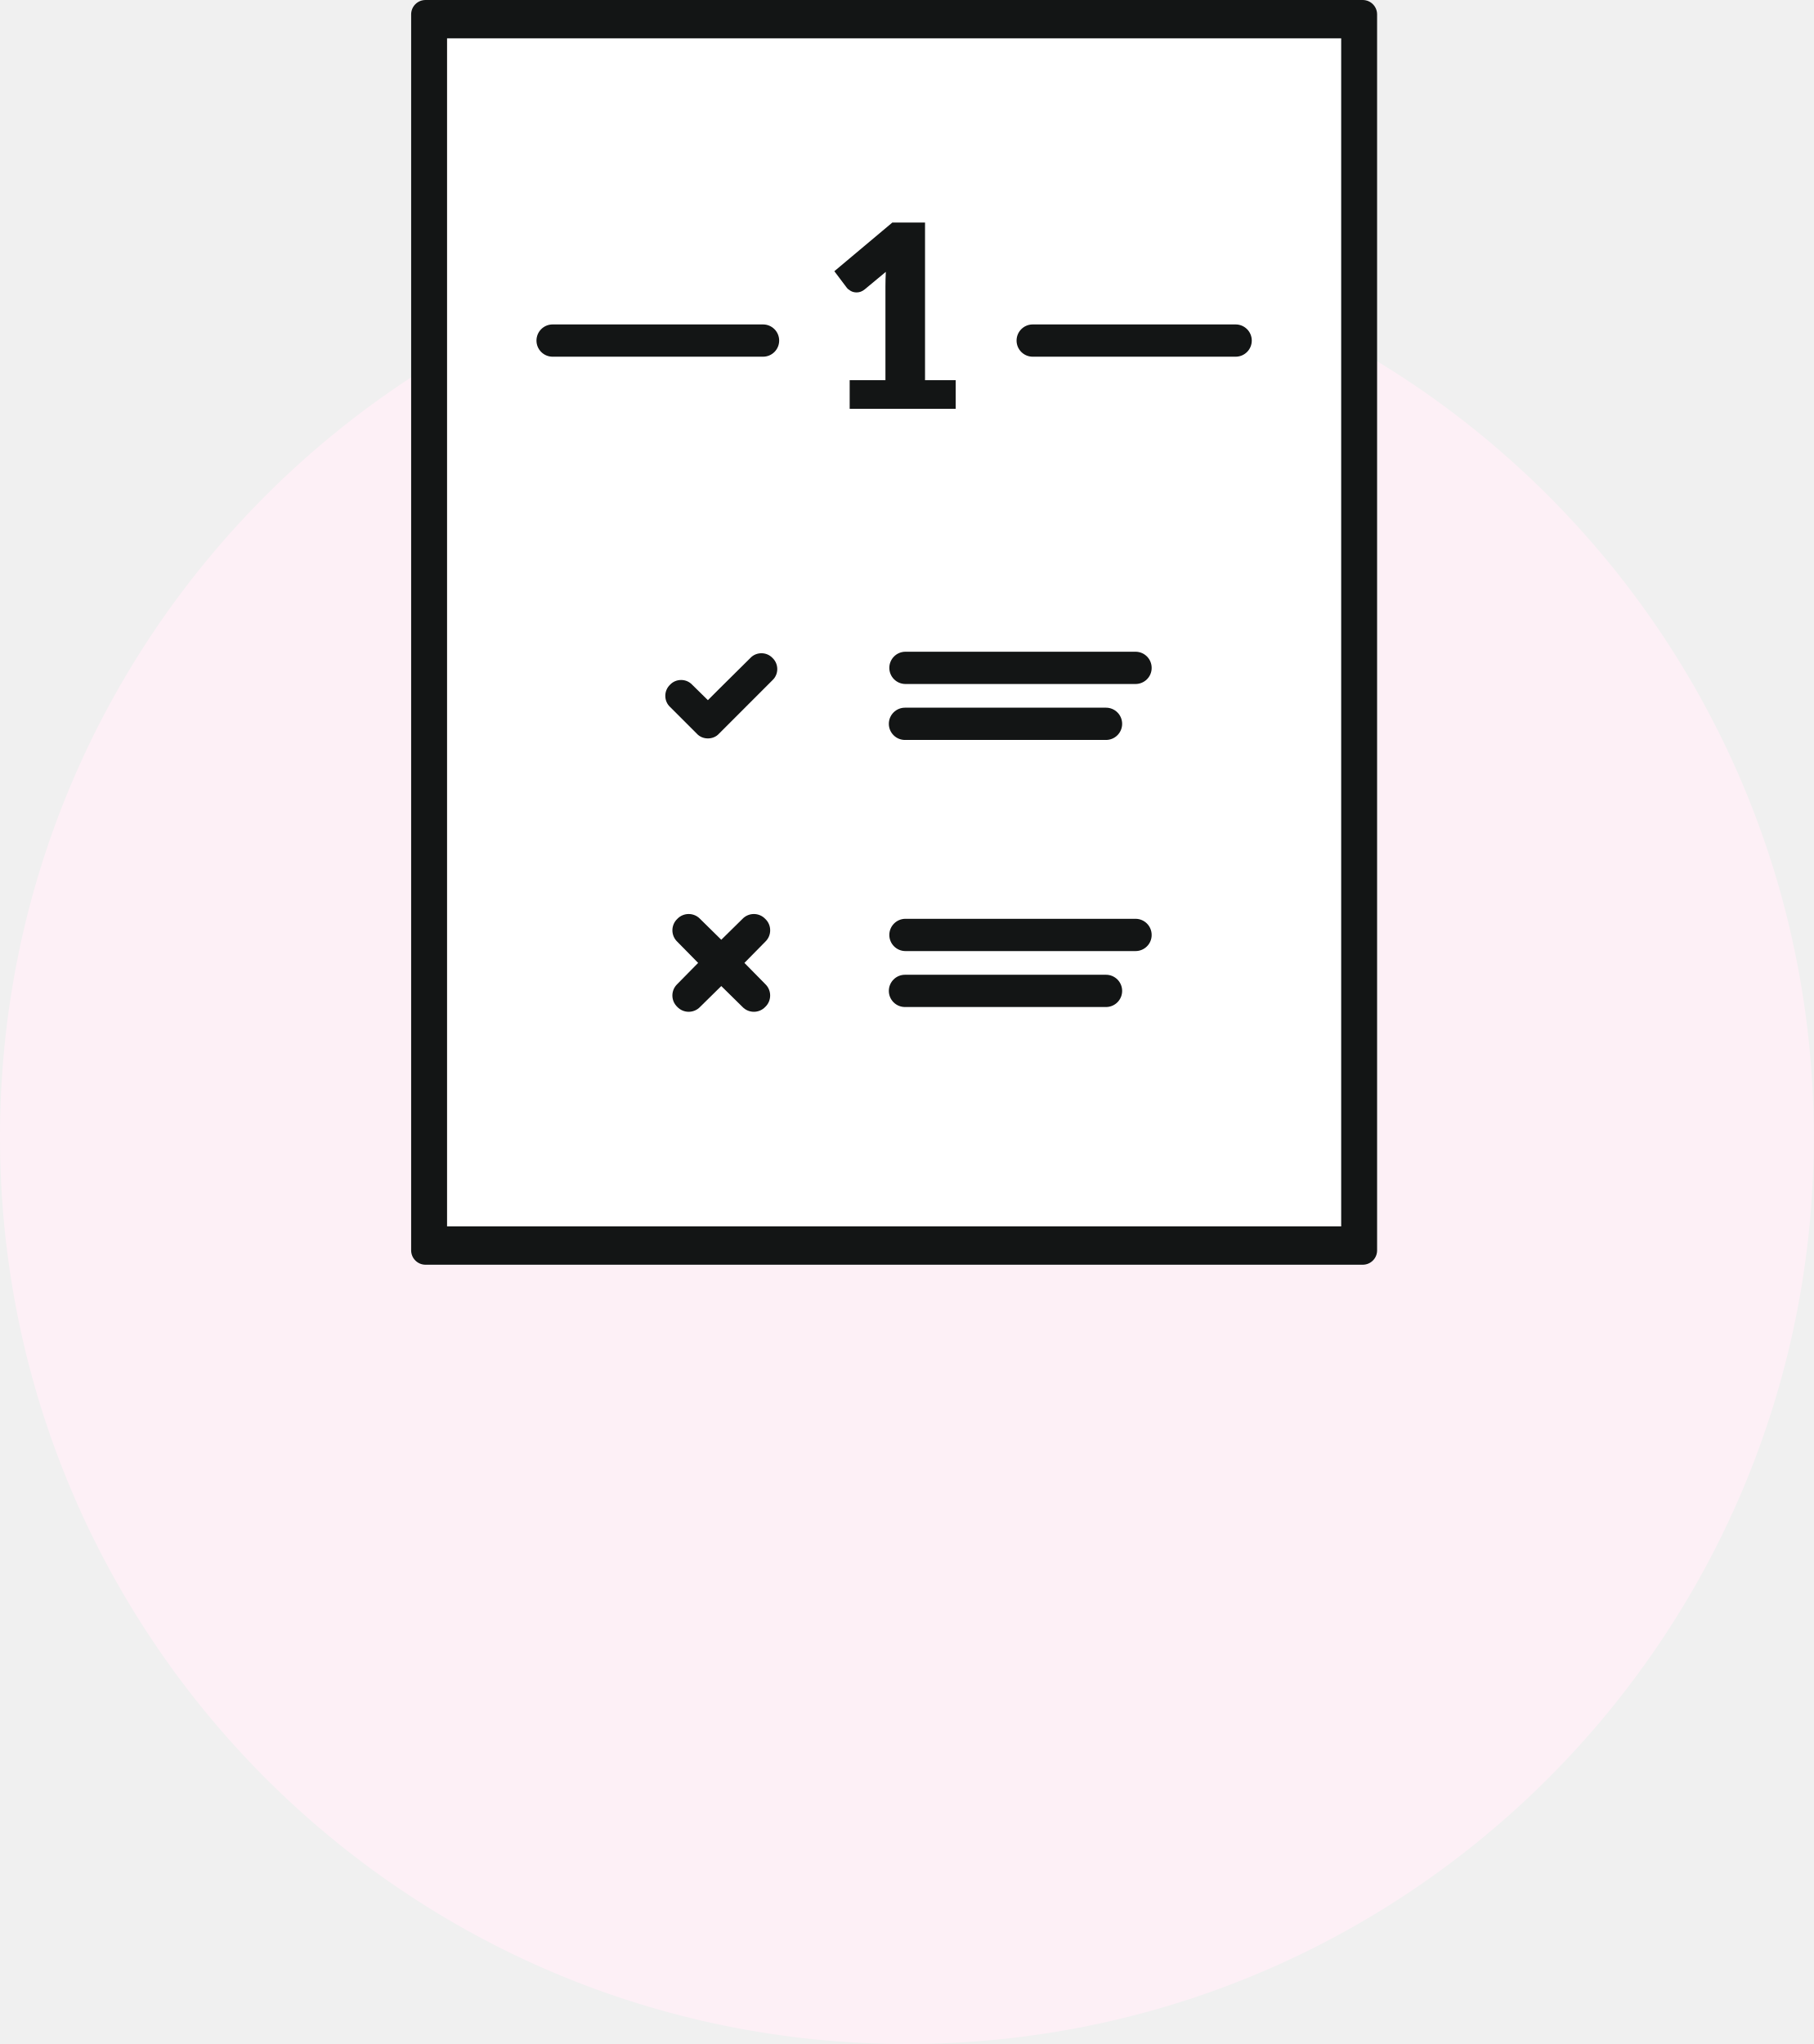
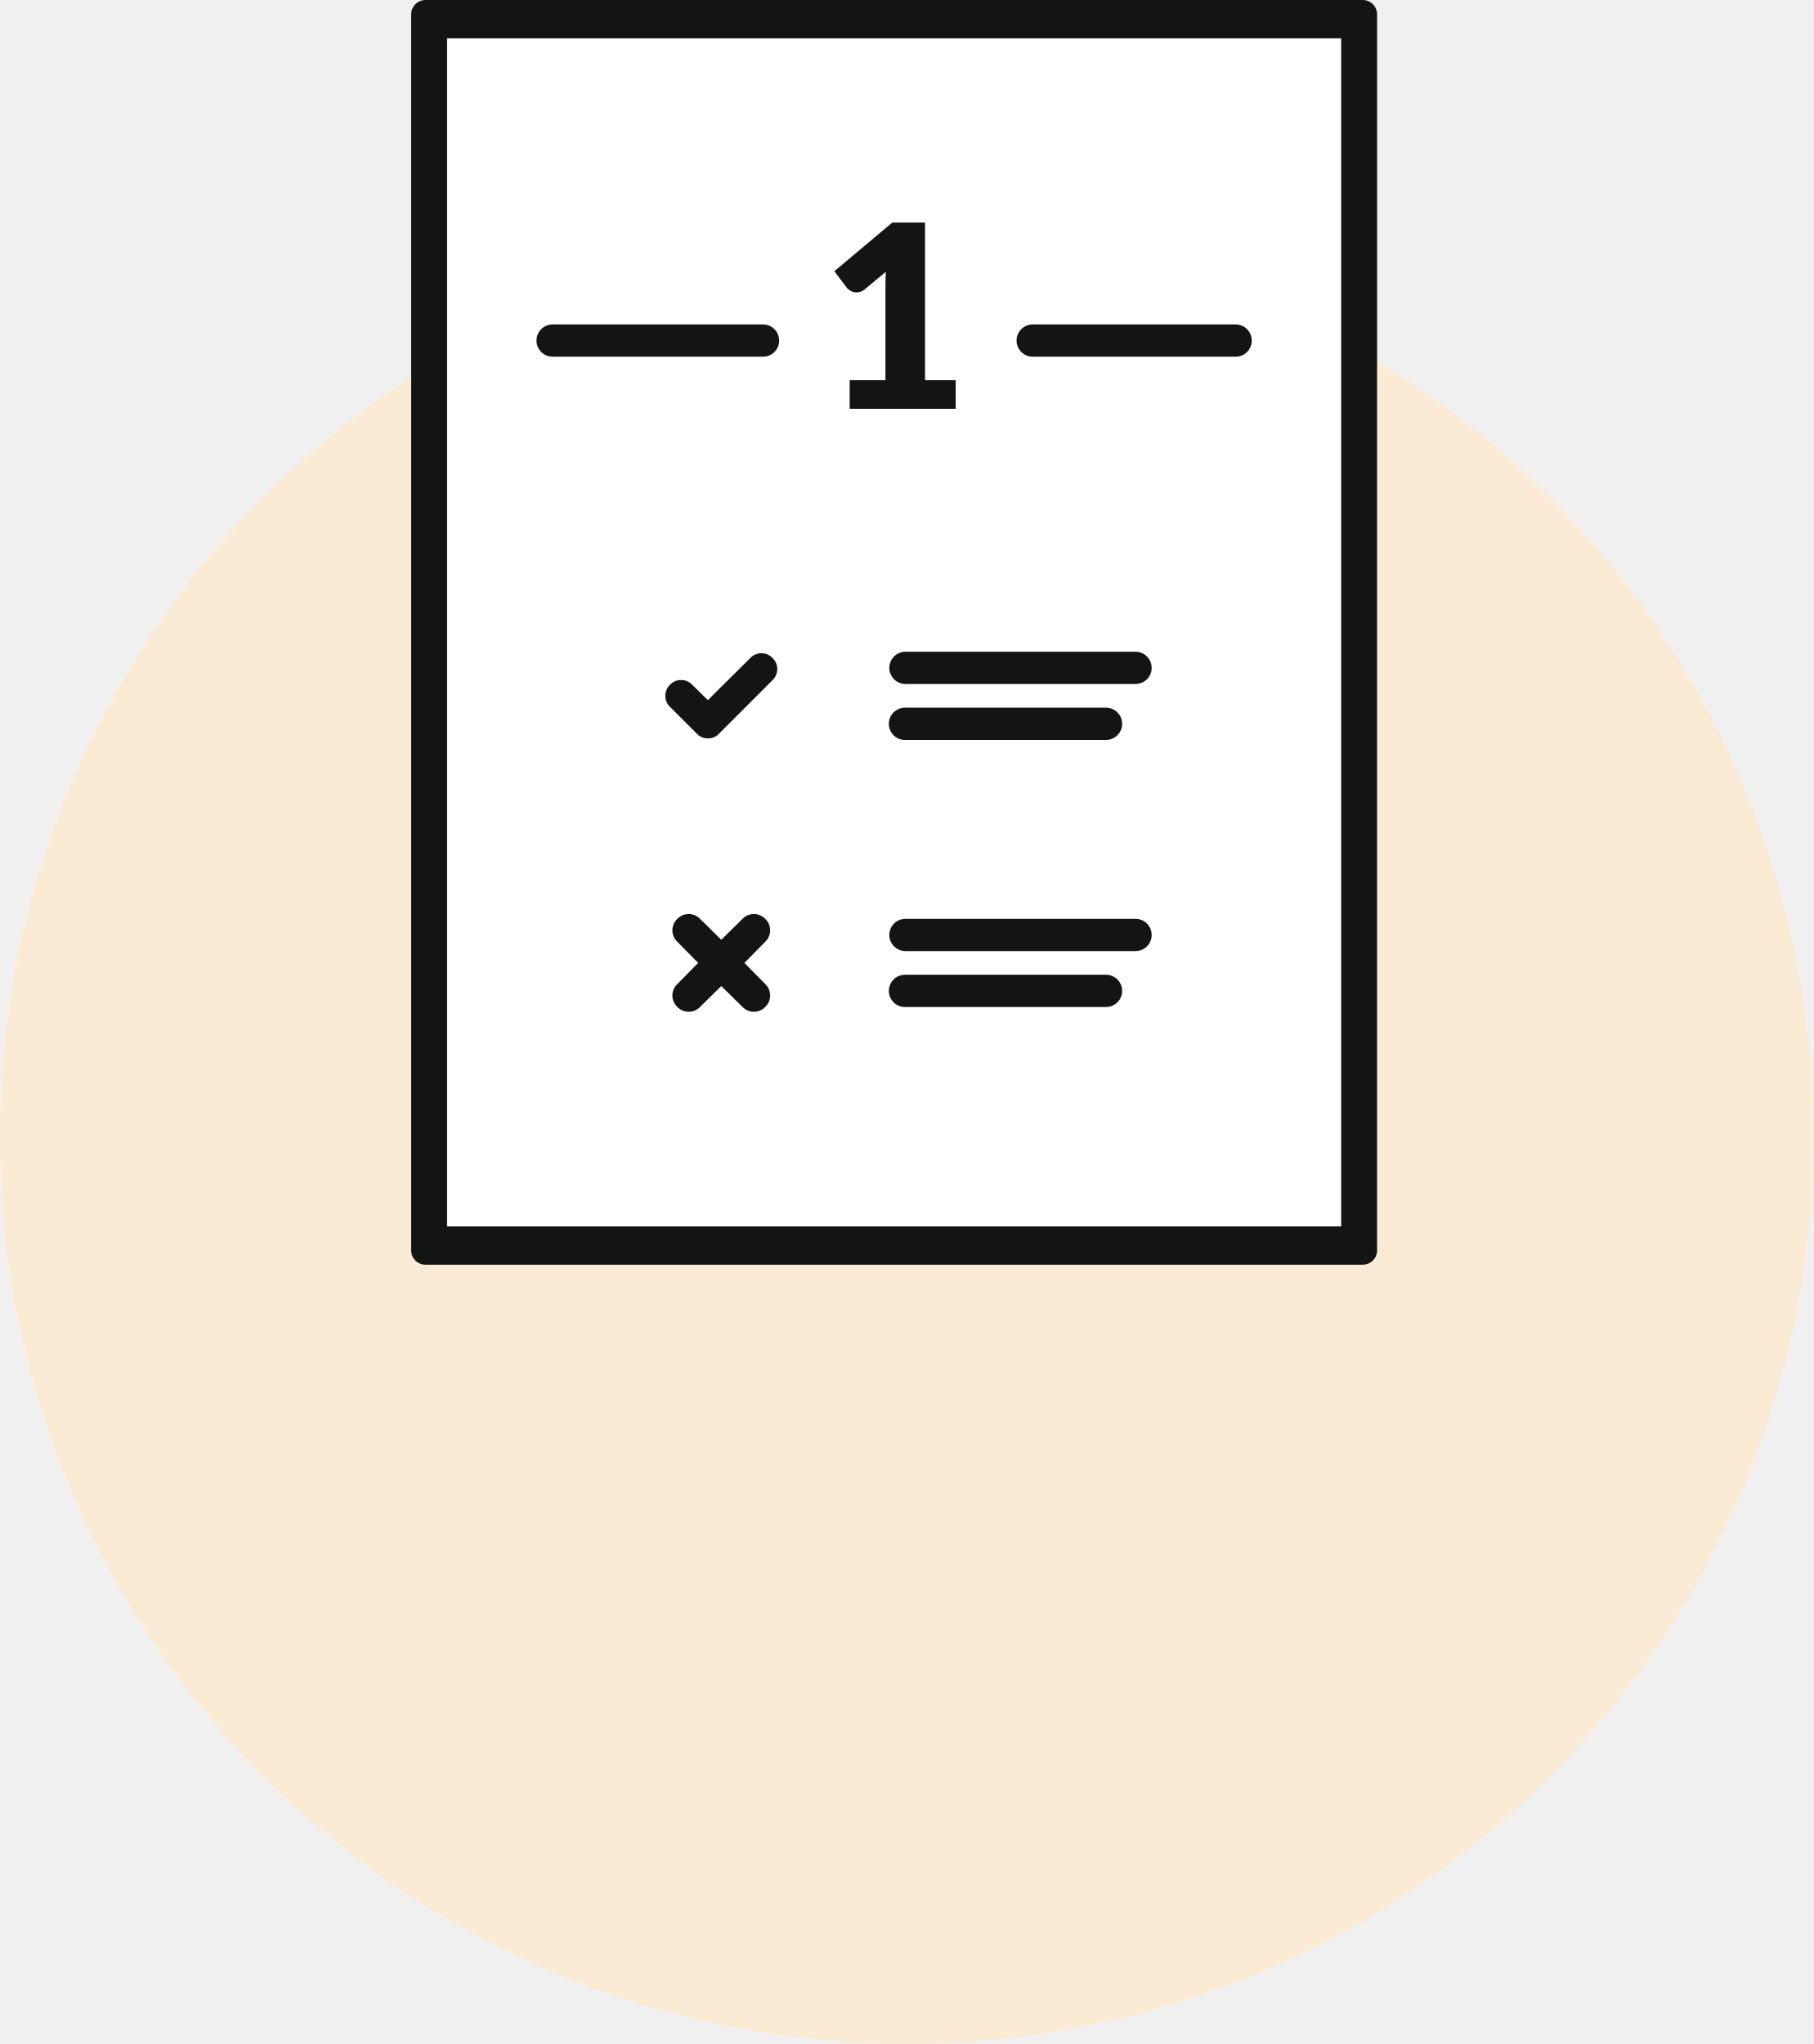
<svg xmlns="http://www.w3.org/2000/svg" width="71px" height="80px" viewBox="0 0 71 80" version="1.1">
  <defs />
  <g id="Page-1" stroke="none" stroke-width="1" fill="none" fill-rule="evenodd">
    <g id="Pla-de-treball-nou-amb-text" transform="translate(-344, -4122)">
      <g id="paf1_icona" transform="translate(344, 4122)">
-         <circle id="Oval-Copy" fill="#FDF0F6" cx="35.5" cy="44.5" r="35.5" />
+         <circle id="Oval-Copy" fill="#fcebd4" cx="35.5" cy="44.5" r="35.5" />
        <path d="M16.657,49.5 C16.347,49.5 16.094,49.249 16.094,48.937 L16.094,0.563 C16.094,0.251 16.345,0 16.657,0 L53.343,0 C53.653,0 53.906,0.251 53.906,0.563 L53.906,48.939 C53.906,49.249 53.655,49.5 53.343,49.5 L16.657,49.5 Z" id="Fill-12-Copy" fill="#FFFFFF" />
        <path d="M16.657,49.5 C16.347,49.5 16.094,49.249 16.094,48.937 L16.094,0.563 C16.094,0.251 16.345,0 16.657,0 L53.343,0 C53.653,0 53.906,0.251 53.906,0.563 L53.906,48.939 C53.906,49.249 53.655,49.5 53.343,49.5 L16.657,49.5 Z M17.5,48 L52.5,48 L52.5,1.5 L17.5,1.5 L17.5,48 Z" id="Fill-12" fill="#131515" />
        <g id="Group-6" transform="translate(21, 6)" fill="#131515">
          <path d="M8.956,32.516 C9.211,32.759 9.211,33.167 8.956,33.409 C8.714,33.664 8.306,33.664 8.063,33.409 L7.234,32.593 L6.405,33.409 C6.162,33.664 5.754,33.664 5.512,33.409 C5.256,33.167 5.256,32.759 5.512,32.516 L6.328,31.687 L5.512,30.858 C5.257,30.615 5.257,30.207 5.512,29.965 C5.754,29.71 6.162,29.71 6.405,29.965 L7.234,30.781 L8.063,29.965 C8.306,29.71 8.714,29.71 8.956,29.965 C9.212,30.207 9.212,30.615 8.956,30.858 L8.14,31.687 L8.956,32.516 Z" id="Fill-4" />
          <path d="M9.24,19.752 C9.126,19.633 8.972,19.567 8.807,19.567 C8.639,19.567 8.485,19.633 8.373,19.752 L7.167,20.947 L6.71,21.404 L6.098,20.802 C5.984,20.681 5.83,20.614 5.662,20.614 C5.495,20.614 5.341,20.68 5.23,20.798 C5.11,20.912 5.043,21.067 5.043,21.234 C5.043,21.401 5.109,21.556 5.228,21.668 L6.273,22.712 C6.381,22.833 6.54,22.901 6.711,22.901 C6.88,22.901 7.041,22.833 7.144,22.716 L9.239,20.621 C9.359,20.507 9.426,20.353 9.426,20.185 C9.425,20.021 9.359,19.866 9.24,19.752 L9.24,19.752 Z" id="Fill-8" />
          <path d="M23.45,20.771 L14.444,20.771 C14.095,20.771 13.812,20.488 13.812,20.14 C13.812,19.791 14.095,19.508 14.444,19.508 L23.45,19.508 C23.799,19.508 24.081,19.791 24.081,20.14 C24.083,20.488 23.799,20.771 23.45,20.771 Z" id="Fill-9" />
          <path d="M22.294,22.961 L14.425,22.961 C14.076,22.961 13.793,22.678 13.793,22.33 C13.793,21.981 14.076,21.698 14.425,21.698 L22.294,21.698 C22.643,21.698 22.926,21.981 22.926,22.33 C22.926,22.678 22.643,22.961 22.294,22.961 Z" id="Fill-10" />
          <path d="M27.369,7.961 L19.425,7.961 C19.076,7.961 18.793,7.678 18.793,7.33 C18.793,6.981 19.076,6.698 19.425,6.698 L27.369,6.698 C27.717,6.698 28,6.981 28,7.33 C28,7.678 27.717,7.961 27.369,7.961 Z" id="Fill-10-Copy" />
          <path d="M8.869,7.961 L0.631,7.961 C0.283,7.961 0,7.678 0,7.33 C0,6.981 0.283,6.698 0.631,6.698 L8.869,6.698 C9.217,6.698 9.5,6.981 9.5,7.33 C9.5,7.678 9.217,7.961 8.869,7.961 Z" id="Fill-10-Copy-2" />
          <path d="M23.45,31.224 L14.444,31.224 C14.095,31.224 13.812,30.941 13.812,30.593 C13.812,30.244 14.095,29.961 14.444,29.961 L23.45,29.961 C23.799,29.961 24.081,30.244 24.081,30.593 C24.083,30.941 23.799,31.224 23.45,31.224 Z" id="Fill-11" />
          <path d="M22.294,33.414 L14.425,33.414 C14.076,33.414 13.793,33.131 13.793,32.783 C13.793,32.434 14.076,32.151 14.425,32.151 L22.294,32.151 C22.643,32.151 22.926,32.434 22.926,32.783 C22.926,33.131 22.643,33.414 22.294,33.414 Z" id="Fill-12" />
          <path d="M12.26,8.88 L13.66,8.88 L13.66,5.205 C13.66,5.025 13.665,4.837 13.675,4.64 L12.85,5.325 C12.797,5.368 12.743,5.399 12.69,5.418 C12.637,5.436 12.585,5.445 12.535,5.445 C12.448,5.445 12.371,5.426 12.303,5.388 C12.234,5.349 12.183,5.308 12.15,5.265 L11.66,4.615 L13.93,2.71 L15.21,2.71 L15.21,8.88 L16.41,8.88 L16.41,10 L12.26,10 L12.26,8.88 Z" id="1" />
        </g>
      </g>
    </g>
  </g>
</svg>
